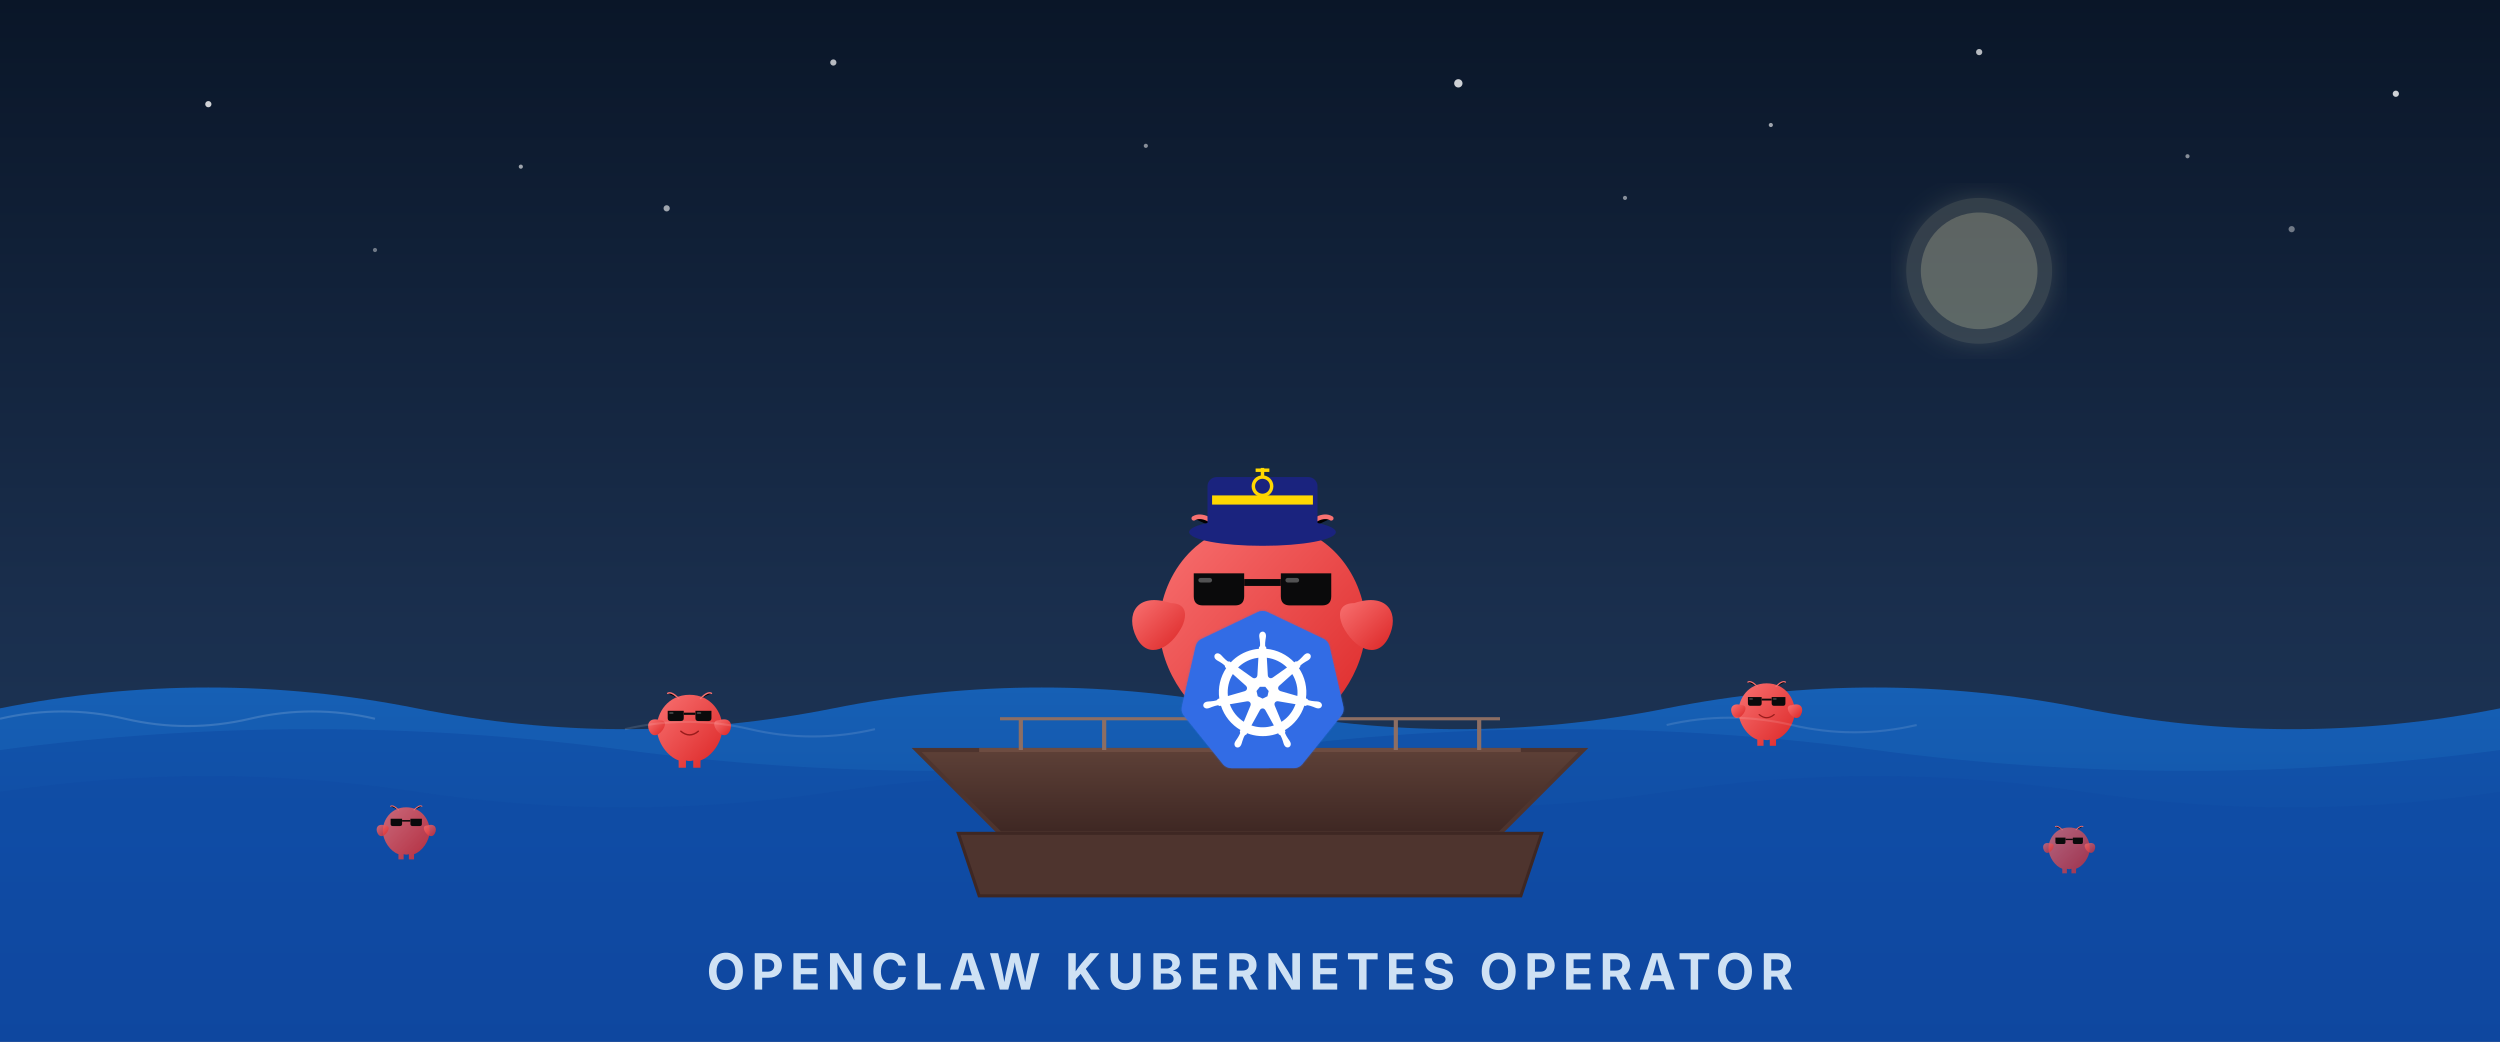
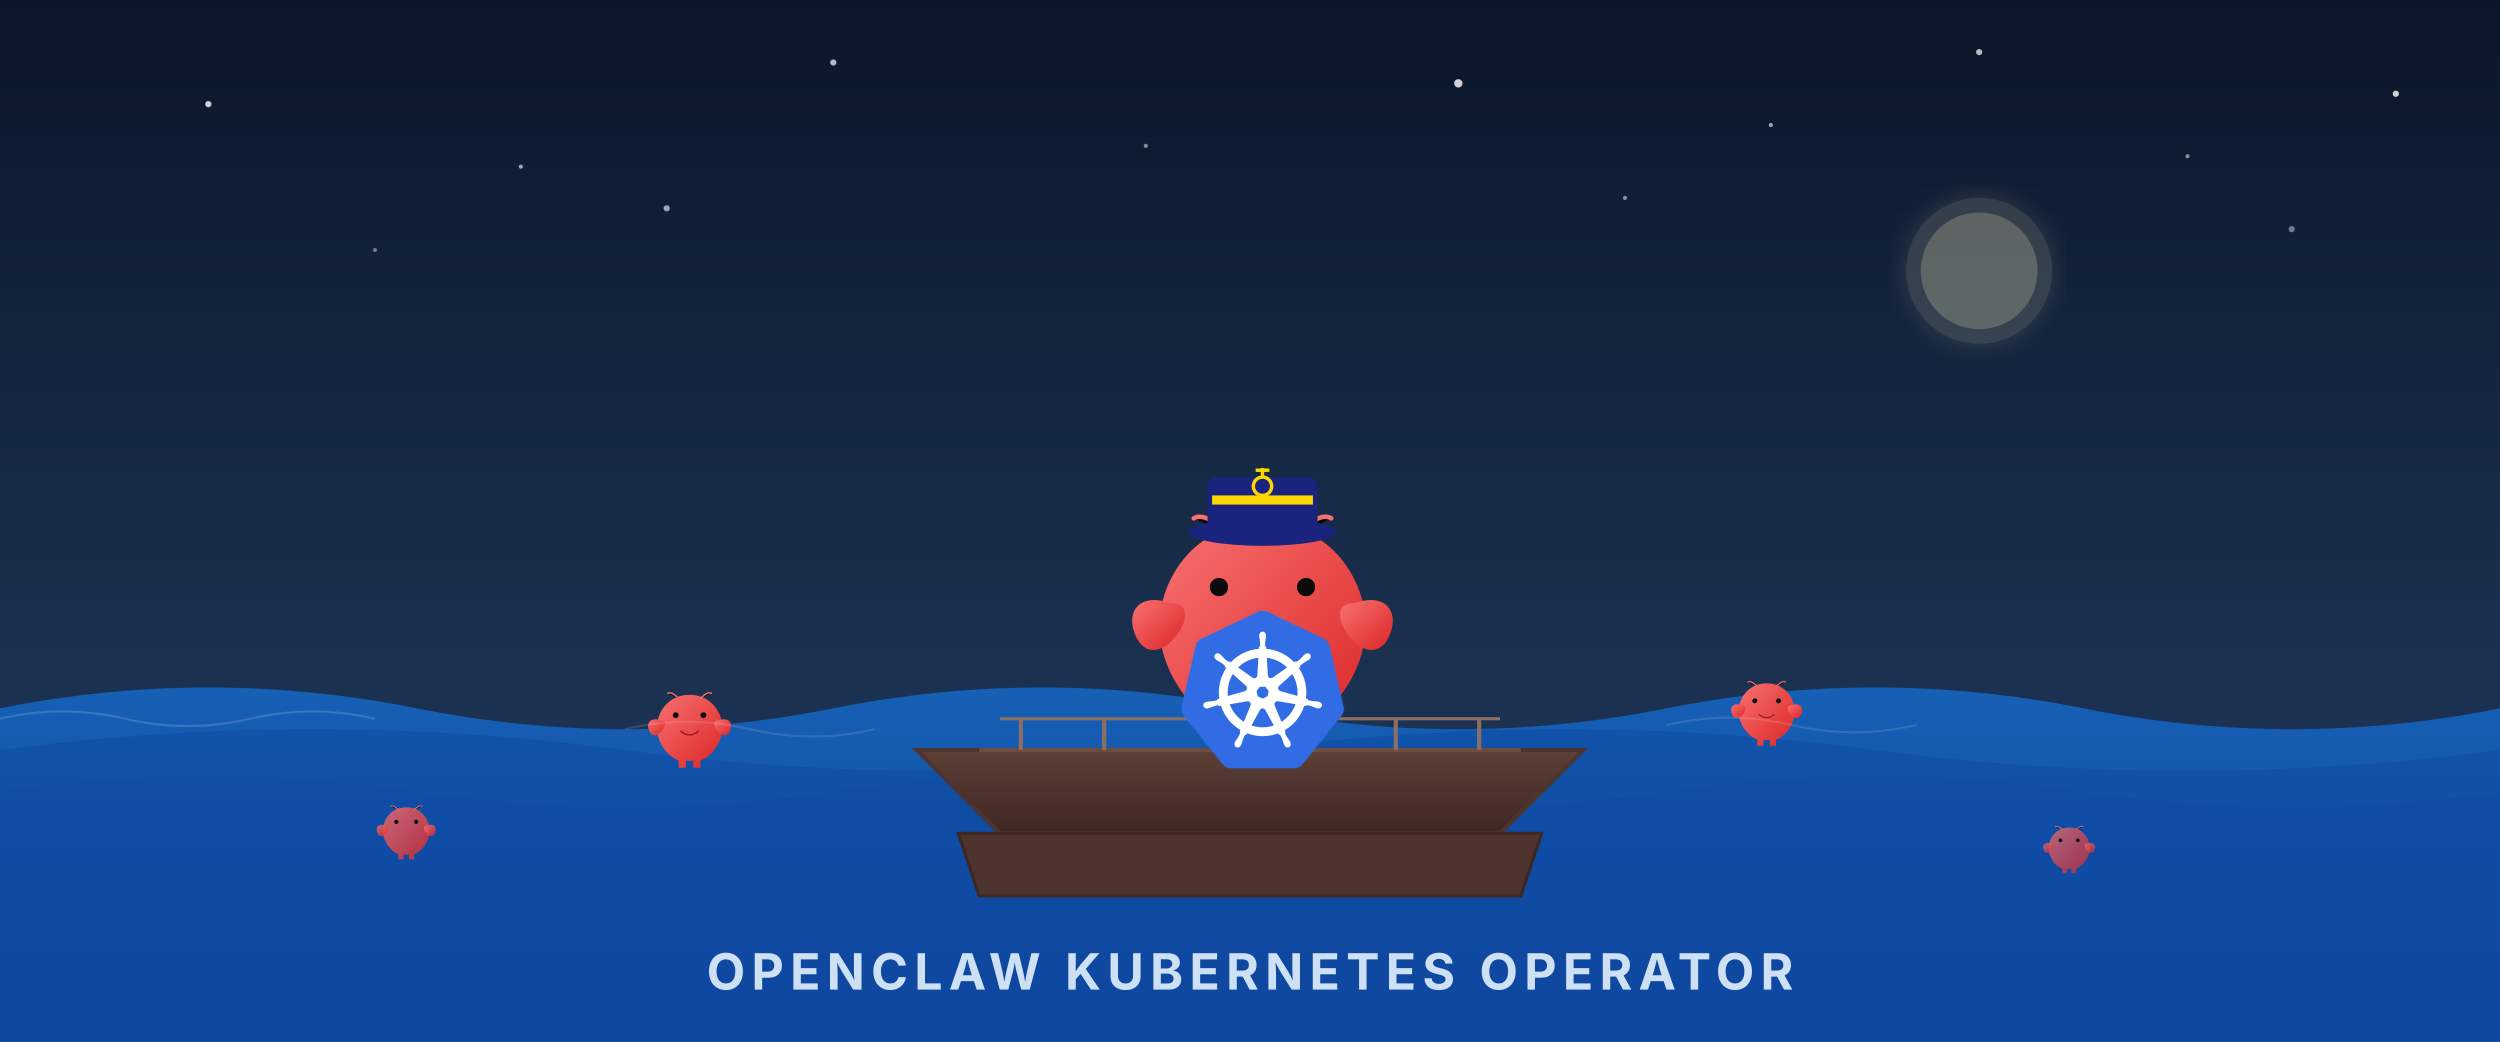
<svg xmlns="http://www.w3.org/2000/svg" viewBox="0 0 1200 500" width="1200" height="500">
  <defs>
    <linearGradient id="sky" x1="0%" y1="0%" x2="0%" y2="100%">
      <stop offset="0%" style="stop-color:#0a1628" />
      <stop offset="60%" style="stop-color:#1a2f4e" />
      <stop offset="100%" style="stop-color:#1e3a5f" />
    </linearGradient>
    <linearGradient id="ocean" x1="0%" y1="0%" x2="0%" y2="100%">
      <stop offset="0%" style="stop-color:#1565C0" />
      <stop offset="100%" style="stop-color:#0D47A1" />
    </linearGradient>
    <linearGradient id="lobster" x1="0%" y1="0%" x2="100%" y2="100%">
      <stop offset="0%" stop-color="#f87171" />
      <stop offset="100%" stop-color="#dc2626" />
    </linearGradient>
    <linearGradient id="ship" x1="0%" y1="0%" x2="0%" y2="100%">
      <stop offset="0%" style="stop-color:#5D4037" />
      <stop offset="100%" style="stop-color:#3E2723" />
    </linearGradient>
    <filter id="glow">
      <feGaussianBlur stdDeviation="3" result="blur" />
      <feMerge>
        <feMergeNode in="blur" />
        <feMergeNode in="SourceGraphic" />
      </feMerge>
    </filter>
    <filter id="softGlow">
      <feGaussianBlur stdDeviation="6" result="blur" />
      <feMerge>
        <feMergeNode in="blur" />
        <feMergeNode in="SourceGraphic" />
      </feMerge>
    </filter>
  </defs>
  <rect width="1200" height="500" fill="url(#sky)" />
  <circle cx="100" cy="50" r="1.5" fill="#fff" opacity="0.8" />
  <circle cx="250" cy="80" r="1" fill="#fff" opacity="0.6" />
  <circle cx="400" cy="30" r="1.5" fill="#fff" opacity="0.7" />
  <circle cx="550" cy="70" r="1" fill="#fff" opacity="0.5" />
  <circle cx="700" cy="40" r="2" fill="#fff" opacity="0.8" />
  <circle cx="850" cy="60" r="1" fill="#fff" opacity="0.6" />
  <circle cx="950" cy="25" r="1.5" fill="#fff" opacity="0.7" />
  <circle cx="1050" cy="75" r="1" fill="#fff" opacity="0.5" />
  <circle cx="1150" cy="45" r="1.5" fill="#fff" opacity="0.8" />
  <circle cx="180" cy="120" r="1" fill="#fff" opacity="0.4" />
  <circle cx="320" cy="100" r="1.5" fill="#fff" opacity="0.6" />
  <circle cx="780" cy="95" r="1" fill="#fff" opacity="0.5" />
  <circle cx="1100" cy="110" r="1.5" fill="#fff" opacity="0.4" />
  <path d="M0 340 Q100 320 200 340 Q300 360 400 340 Q500 320 600 340 Q700 360 800 340 Q900 320 1000 340 Q1100 360 1200 340 L1200 500 L0 500 Z" fill="url(#ocean)" opacity="0.9" />
  <path d="M0 360 Q150 340 300 360 Q450 380 600 360 Q750 340 900 360 Q1050 380 1200 360 L1200 500 L0 500 Z" fill="#0D47A1" opacity="0.5" />
  <path d="M0 380 Q100 365 200 380 Q300 395 400 380 Q500 365 600 380 Q700 395 800 380 Q900 365 1000 380 Q1100 395 1200 380 L1200 500 L0 500 Z" fill="#0D47A1" opacity="0.3" />
  <path d="M440 360 L480 400 L720 400 L760 360 Z" fill="url(#ship)" stroke="#4E342E" stroke-width="2" />
  <path d="M460 400 L470 430 L730 430 L740 400 Z" fill="#4E342E" stroke="#3E2723" stroke-width="1.5" />
  <line x1="470" y1="360" x2="730" y2="360" stroke="#6D4C41" stroke-width="2" />
  <line x1="490" y1="345" x2="490" y2="360" stroke="#8D6E63" stroke-width="2" />
  <line x1="530" y1="345" x2="530" y2="360" stroke="#8D6E63" stroke-width="2" />
  <line x1="670" y1="345" x2="670" y2="360" stroke="#8D6E63" stroke-width="2" />
  <line x1="710" y1="345" x2="710" y2="360" stroke="#8D6E63" stroke-width="2" />
  <line x1="480" y1="345" x2="720" y2="345" stroke="#8D6E63" stroke-width="1.5" />
  <g transform="translate(540, 240) scale(1.1)">
    <path d="M60 10 C30 10 15 35 15 55 C15 75 30 95 45 100 L45 110 L55 110 L55 100 C55 100 60 102 65 100 L65 110 L75 110 L75 100 C90 95 105 75 105 55 C105 35 90 10 60 10Z" fill="url(#lobster)" />
    <path d="M20 45 C5 40 0 50 5 60 C10 70 20 65 25 55 C28 48 25 45 20 45Z" fill="url(#lobster)" />
    <path d="M100 45 C115 40 120 50 115 60 C110 70 100 65 95 55 C92 48 95 45 100 45Z" fill="url(#lobster)" />
    <path d="M45 15 Q35 5 30 8" stroke="#f87171" stroke-width="2" stroke-linecap="round" />
    <path d="M75 15 Q85 5 90 8" stroke="#f87171" stroke-width="2" stroke-linecap="round" />
    <ellipse cx="60" cy="14" rx="32" ry="6" fill="#1a237e" />
    <rect x="36" y="-10" width="48" height="24" rx="4" fill="#1a237e" />
    <rect x="38" y="-2" width="44" height="4" fill="#FFD700" />
    <circle cx="60" cy="-6" r="4" fill="none" stroke="#FFD700" stroke-width="1.5" />
    <line x1="60" y1="-10" x2="60" y2="-14" stroke="#FFD700" stroke-width="1.5" />
    <line x1="57" y1="-13" x2="63" y2="-13" stroke="#FFD700" stroke-width="1.5" />
-     <path d="M30 32 L52 32 L52 42 Q52 46 48 46 L34 46 Q30 46 30 42 Z" fill="#0a0a0b" />
-     <path d="M68 32 L90 32 L90 42 Q90 46 86 46 L72 46 Q68 46 68 42 Z" fill="#0a0a0b" />
-     <path d="M52 36 L68 36" stroke="#0a0a0b" stroke-width="3" />
-     <rect x="32" y="34" width="6" height="2" fill="#fafafa" opacity="0.3" rx="1" />
-     <rect x="70" y="34" width="6" height="2" fill="#fafafa" opacity="0.3" rx="1" />
+     <circle cx="41" cy="38" r="4" fill="#0a0a0b" />
+     <circle cx="79" cy="38" r="4" fill="#0a0a0b" />
    <path d="M48 60 Q60 70 72 60" fill="none" stroke="#991b1b" stroke-width="2" stroke-linecap="round" />
  </g>
  <g transform="translate(606, 330) scale(0.10) translate(-388, -367)" filter="url(#softGlow)">
    <g transform="translate(-21.47596,-178.535)">
      <g transform="matrix(1.055686,0,0,1.055686,-1.195899,-9.941807)">
        <path fill="#326ce5" d="m 386.932,178.598 a 48.93,48.529 0 0 0 -18.751,4.745 L 112.306,305.603 A 48.93,48.529 0 0 0 85.831,338.524 L 22.705,613.15 a 48.93,48.529 0 0 0 6.643,37.208 48.93,48.529 0 0 0 2.782,3.862 L 209.236,874.425 a 48.93,48.529 0 0 0 38.255,18.26 l 284.018,-0.065 a 48.93,48.529 0 0 0 38.255,-18.228 L 746.806,654.154 a 48.93,48.529 0 0 0 9.457,-41.07 L 693.039,338.458 A 48.93,48.529 0 0 0 666.565,305.537 L 410.657,183.343 a 48.93,48.529 0 0 0 -23.725,-4.745 z" />
        <path fill="#ffffff" d="m 389.467,272.057 c -8.458,8.6e-4 -15.316,7.619 -15.315,17.017 10e-6,0.144 0.029,0.282 0.033,0.425 -0.013,1.277 -0.074,2.815 -0.033,3.927 0.202,5.42 1.383,9.569 2.094,14.563 1.288,10.688 2.368,19.548 1.702,27.783 -0.648,3.105 -2.935,5.945 -4.974,7.919 l -0.36,6.479 c -9.191,0.761 -18.444,2.156 -27.685,4.254 -39.767,9.029 -74.005,29.513 -100.072,57.17 -1.691,-1.154 -4.651,-3.277 -5.531,-3.927 -2.734,0.369 -5.498,1.213 -9.097,-0.884 -6.854,-4.614 -13.096,-10.982 -20.649,-18.653 -3.461,-3.67 -5.967,-7.164 -10.079,-10.701 -0.934,-0.803 -2.359,-1.89 -3.403,-2.716 -3.215,-2.563 -7.006,-3.9 -10.668,-4.025 -4.708,-0.161 -9.24,1.68 -12.206,5.4 -5.273,6.613 -3.585,16.722 3.763,22.58 0.075,0.059 0.154,0.106 0.229,0.164 1.01,0.819 2.246,1.867 3.174,2.553 4.364,3.222 8.349,4.871 12.697,7.429 9.16,5.657 16.753,10.347 22.776,16.002 2.352,2.507 2.763,6.925 3.076,8.836 l 4.909,4.385 c -26.278,39.546 -38.439,88.393 -31.252,138.164 l -6.414,1.865 c -1.69,2.183 -4.079,5.618 -6.578,6.643 -7.88,2.482 -16.749,3.394 -27.456,4.516 -5.027,0.418 -9.364,0.169 -14.693,1.178 -1.173,0.222 -2.807,0.648 -4.091,0.949 -0.045,0.009 -0.086,0.023 -0.131,0.033 -0.07,0.016 -0.162,0.05 -0.229,0.065 -9.027,2.181 -14.826,10.478 -12.959,18.653 1.867,8.177 10.685,13.149 19.766,11.192 0.066,-0.015 0.161,-0.018 0.229,-0.033 0.103,-0.024 0.193,-0.073 0.295,-0.098 1.266,-0.278 2.852,-0.587 3.96,-0.884 5.239,-1.403 9.034,-3.464 13.744,-5.269 10.134,-3.635 18.527,-6.671 26.703,-7.854 3.415,-0.267 7.013,2.107 8.803,3.109 l 6.676,-1.145 c 15.363,47.629 47.557,86.126 88.324,110.282 l -2.782,6.676 c 1.003,2.592 2.108,6.1 1.362,8.66 -2.973,7.709 -8.064,15.845 -13.862,24.916 -2.807,4.191 -5.681,7.443 -8.214,12.239 -0.606,1.148 -1.378,2.91 -1.963,4.123 -3.936,8.422 -1.049,18.122 6.512,21.762 7.609,3.663 17.053,-0.2 21.14,-8.639 0.006,-0.012 0.027,-0.021 0.033,-0.033 0.004,-0.009 -0.004,-0.024 0,-0.033 0.582,-1.196 1.407,-2.769 1.898,-3.894 2.17,-4.971 2.892,-9.231 4.418,-14.039 4.052,-10.179 6.279,-20.859 11.857,-27.514 1.528,-1.822 4.018,-2.523 6.6,-3.215 l 3.469,-6.283 c 35.54,13.642 75.321,17.302 115.06,8.279 9.066,-2.058 17.817,-4.722 26.278,-7.919 0.975,1.729 2.787,5.053 3.272,5.89 2.624,0.854 5.488,1.294 7.821,4.745 4.173,7.13 7.028,15.566 10.505,25.754 1.526,4.808 2.28,9.068 4.451,14.039 0.495,1.133 1.315,2.728 1.898,3.927 4.079,8.466 13.553,12.343 21.173,8.672 7.56,-3.642 10.451,-13.341 6.512,-21.762 -0.585,-1.213 -1.39,-2.976 -1.996,-4.123 -2.534,-4.796 -5.406,-8.016 -8.214,-12.206 -5.799,-9.071 -10.608,-16.606 -13.581,-24.314 -1.243,-3.976 0.21,-6.448 1.178,-9.032 -0.58,-0.665 -1.821,-4.419 -2.553,-6.185 42.367,-25.015 73.616,-64.948 88.291,-111.068 1.982,0.311 5.426,0.921 6.545,1.145 2.303,-1.519 4.421,-3.501 8.574,-3.174 8.177,1.183 16.57,4.22 26.703,7.854 4.71,1.804 8.505,3.899 13.744,5.301 1.107,0.296 2.694,0.573 3.96,0.851 0.102,0.025 0.192,0.075 0.295,0.098 0.068,0.015 0.164,0.018 0.229,0.033 9.082,1.955 17.901,-3.015 19.766,-11.192 1.865,-8.175 -3.931,-16.474 -12.959,-18.653 -1.313,-0.299 -3.175,-0.806 -4.451,-1.047 -5.329,-1.009 -9.667,-0.76 -14.693,-1.178 -10.707,-1.122 -19.576,-2.034 -27.456,-4.516 -3.213,-1.246 -5.499,-5.07 -6.61,-6.643 l -6.185,-1.8 c 3.207,-23.2 2.342,-47.345 -3.207,-71.504 -5.601,-24.384 -15.499,-46.685 -28.7,-66.333 1.587,-1.442 4.583,-4.095 5.432,-4.876 0.248,-2.748 0.035,-5.629 2.88,-8.672 6.023,-5.656 13.617,-10.345 22.776,-16.002 4.348,-2.558 8.367,-4.207 12.73,-7.429 0.987,-0.729 2.334,-1.882 3.371,-2.716 7.346,-5.86 9.038,-15.968 3.763,-22.58 -5.275,-6.612 -15.495,-7.235 -22.842,-1.374 -1.046,0.828 -2.465,1.909 -3.403,2.716 -4.112,3.537 -6.651,7.031 -10.112,10.701 -7.553,7.672 -13.796,14.072 -20.649,18.686 -2.97,1.729 -7.32,1.131 -9.294,1.014 l -5.825,4.156 C 500.273,376.863 455.049,354.595 406.353,350.269 c -0.136,-2.041 -0.315,-5.729 -0.36,-6.839 -1.994,-1.908 -4.402,-3.536 -5.007,-7.658 -0.666,-8.235 0.446,-17.095 1.734,-27.783 0.711,-4.994 1.893,-9.142 2.094,-14.563 0.046,-1.232 -0.028,-3.02 -0.033,-4.352 -10e-4,-9.398 -6.857,-17.018 -15.315,-17.017 z m -19.177,118.791 -4.549,80.339 -0.327,0.164 c -0.305,7.187 -6.22,12.926 -13.483,12.926 -2.975,0 -5.721,-0.955 -7.952,-2.585 l -0.131,0.065 -65.875,-46.698 c 20.246,-19.908 46.142,-34.621 75.987,-41.397 5.452,-1.238 10.901,-2.156 16.33,-2.814 z m 38.386,0 c 34.844,4.285 67.067,20.063 91.76,44.244 l -65.45,46.404 -0.229,-0.098 c -5.809,4.243 -13.994,3.19 -18.522,-2.487 -1.855,-2.326 -2.828,-5.06 -2.945,-7.821 l -0.066,-0.033 z m -154.592,74.22 60.148,53.8 -0.065,0.327 c 5.429,4.72 6.23,12.91 1.702,18.588 -1.855,2.326 -4.338,3.886 -7.003,4.614 l -0.065,0.262 -77.1,22.253 c -3.924,-35.882 4.533,-70.763 22.384,-99.843 z m 270.339,0.033 c 8.937,14.485 15.704,30.664 19.733,48.204 3.98,17.329 4.979,34.627 3.338,51.345 l -77.492,-22.318 -0.065,-0.327 c -6.939,-1.897 -11.204,-8.955 -9.588,-16.035 0.662,-2.9 2.201,-5.354 4.287,-7.167 l -0.033,-0.164 59.821,-53.538 z M 377.13,523.023 h 24.642 l 15.315,19.144 -5.498,23.889 -22.122,10.636 -22.187,-10.668 -5.498,-23.889 z m 78.998,65.515 c 1.047,-0.053 2.09,0.042 3.109,0.229 l 0.131,-0.164 79.75,13.483 c -11.671,32.791 -34.005,61.198 -63.846,80.208 l -30.958,-74.776 0.098,-0.131 c -2.844,-6.608 0.002,-14.357 6.545,-17.508 1.675,-0.807 3.425,-1.254 5.171,-1.342 z m -133.942,0.327 c 6.086,0.085 11.545,4.309 12.959,10.505 0.662,2.9 0.34,5.774 -0.753,8.312 l 0.229,0.295 -30.63,74.023 C 275.352,663.623 252.542,636.108 240.341,602.348 l 79.063,-13.417 0.131,0.164 c 0.884,-0.163 1.781,-0.241 2.651,-0.229 z m 66.791,32.43 c 2.12,-0.078 4.271,0.357 6.316,1.342 2.68,1.291 4.751,3.323 6.054,5.76 h 0.295 l 38.975,70.424 c -5.058,1.696 -10.258,3.145 -15.577,4.352 -29.808,6.768 -59.521,4.717 -86.426,-4.451 l 38.877,-70.293 h 0.065 c 2.333,-4.361 6.757,-6.963 11.421,-7.134 z" />
      </g>
    </g>
  </g>
  <g transform="translate(310, 330) scale(0.35)">
    <path d="M60 10 C30 10 15 35 15 55 C15 75 30 95 45 100 L45 110 L55 110 L55 100 C55 100 60 102 65 100 L65 110 L75 110 L75 100 C90 95 105 75 105 55 C105 35 90 10 60 10Z" fill="url(#lobster)" />
    <path d="M20 45 C5 40 0 50 5 60 C10 70 20 65 25 55 C28 48 25 45 20 45Z" fill="url(#lobster)" />
    <path d="M100 45 C115 40 120 50 115 60 C110 70 100 65 95 55 C92 48 95 45 100 45Z" fill="url(#lobster)" />
    <path d="M45 15 Q35 5 30 8" stroke="#f87171" stroke-width="2" stroke-linecap="round" />
    <path d="M75 15 Q85 5 90 8" stroke="#f87171" stroke-width="2" stroke-linecap="round" />
-     <path d="M30 32 L52 32 L52 42 Q52 46 48 46 L34 46 Q30 46 30 42 Z" fill="#0a0a0b" />
-     <path d="M68 32 L90 32 L90 42 Q90 46 86 46 L72 46 Q68 46 68 42 Z" fill="#0a0a0b" />
-     <path d="M52 36 L68 36" stroke="#0a0a0b" stroke-width="3" />
-     <rect x="32" y="34" width="6" height="2" fill="#fafafa" opacity="0.3" rx="1" />
-     <rect x="70" y="34" width="6" height="2" fill="#fafafa" opacity="0.3" rx="1" />
+     <circle cx="41" cy="38" r="4" fill="#0a0a0b" />
+     <circle cx="79" cy="38" r="4" fill="#0a0a0b" />
    <path d="M48 60 Q60 70 72 60" fill="none" stroke="#991b1b" stroke-width="2" stroke-linecap="round" />
  </g>
  <g transform="translate(830, 325) scale(0.3)">
    <path d="M60 10 C30 10 15 35 15 55 C15 75 30 95 45 100 L45 110 L55 110 L55 100 C55 100 60 102 65 100 L65 110 L75 110 L75 100 C90 95 105 75 105 55 C105 35 90 10 60 10Z" fill="url(#lobster)" />
    <path d="M20 45 C5 40 0 50 5 60 C10 70 20 65 25 55 C28 48 25 45 20 45Z" fill="url(#lobster)" />
    <path d="M100 45 C115 40 120 50 115 60 C110 70 100 65 95 55 C92 48 95 45 100 45Z" fill="url(#lobster)" />
    <path d="M45 15 Q35 5 30 8" stroke="#f87171" stroke-width="2" stroke-linecap="round" />
    <path d="M75 15 Q85 5 90 8" stroke="#f87171" stroke-width="2" stroke-linecap="round" />
-     <path d="M30 32 L52 32 L52 42 Q52 46 48 46 L34 46 Q30 46 30 42 Z" fill="#0a0a0b" />
-     <path d="M68 32 L90 32 L90 42 Q90 46 86 46 L72 46 Q68 46 68 42 Z" fill="#0a0a0b" />
-     <path d="M52 36 L68 36" stroke="#0a0a0b" stroke-width="3" />
-     <rect x="32" y="34" width="6" height="2" fill="#fafafa" opacity="0.3" rx="1" />
-     <rect x="70" y="34" width="6" height="2" fill="#fafafa" opacity="0.3" rx="1" />
+     <circle cx="41" cy="38" r="4" fill="#0a0a0b" />
+     <circle cx="79" cy="38" r="4" fill="#0a0a0b" />
    <path d="M48 60 Q60 70 72 60" fill="none" stroke="#991b1b" stroke-width="2" stroke-linecap="round" />
  </g>
  <g transform="translate(180, 385) scale(0.25)">
    <path d="M60 10 C30 10 15 35 15 55 C15 75 30 95 45 100 L45 110 L55 110 L55 100 C55 100 60 102 65 100 L65 110 L75 110 L75 100 C90 95 105 75 105 55 C105 35 90 10 60 10Z" fill="url(#lobster)" opacity="0.8" />
    <path d="M20 45 C5 40 0 50 5 60 C10 70 20 65 25 55 C28 48 25 45 20 45Z" fill="url(#lobster)" opacity="0.8" />
    <path d="M100 45 C115 40 120 50 115 60 C110 70 100 65 95 55 C92 48 95 45 100 45Z" fill="url(#lobster)" opacity="0.8" />
    <path d="M45 15 Q35 5 30 8" stroke="#f87171" stroke-width="2" stroke-linecap="round" />
    <path d="M75 15 Q85 5 90 8" stroke="#f87171" stroke-width="2" stroke-linecap="round" />
-     <path d="M30 32 L52 32 L52 42 Q52 46 48 46 L34 46 Q30 46 30 42 Z" fill="#0a0a0b" />
-     <path d="M68 32 L90 32 L90 42 Q90 46 86 46 L72 46 Q68 46 68 42 Z" fill="#0a0a0b" />
-     <path d="M52 36 L68 36" stroke="#0a0a0b" stroke-width="3" />
+     <circle cx="41" cy="38" r="4" fill="#0a0a0b" />
+     <circle cx="79" cy="38" r="4" fill="#0a0a0b" />
  </g>
  <g transform="translate(980, 395) scale(0.22)">
    <path d="M60 10 C30 10 15 35 15 55 C15 75 30 95 45 100 L45 110 L55 110 L55 100 C55 100 60 102 65 100 L65 110 L75 110 L75 100 C90 95 105 75 105 55 C105 35 90 10 60 10Z" fill="url(#lobster)" opacity="0.7" />
    <path d="M20 45 C5 40 0 50 5 60 C10 70 20 65 25 55 C28 48 25 45 20 45Z" fill="url(#lobster)" opacity="0.7" />
    <path d="M100 45 C115 40 120 50 115 60 C110 70 100 65 95 55 C92 48 95 45 100 45Z" fill="url(#lobster)" opacity="0.7" />
    <path d="M45 15 Q35 5 30 8" stroke="#f87171" stroke-width="2" stroke-linecap="round" />
    <path d="M75 15 Q85 5 90 8" stroke="#f87171" stroke-width="2" stroke-linecap="round" />
-     <path d="M30 32 L52 32 L52 42 Q52 46 48 46 L34 46 Q30 46 30 42 Z" fill="#0a0a0b" />
-     <path d="M68 32 L90 32 L90 42 Q90 46 86 46 L72 46 Q68 46 68 42 Z" fill="#0a0a0b" />
-     <path d="M52 36 L68 36" stroke="#0a0a0b" stroke-width="3" />
+     <circle cx="41" cy="38" r="4" fill="#0a0a0b" />
+     <circle cx="79" cy="38" r="4" fill="#0a0a0b" />
  </g>
  <ellipse cx="950" cy="130" rx="35" ry="35" fill="#FFF9C4" opacity="0.15" filter="url(#softGlow)" />
  <ellipse cx="950" cy="130" rx="28" ry="28" fill="#FFF9C4" opacity="0.2" />
  <text x="600" y="475" text-anchor="middle" fill="#E3F2FD" font-family="system-ui, -apple-system, sans-serif" font-size="24" font-weight="700" letter-spacing="3" opacity="0.9">OPENCLAW KUBERNETES OPERATOR</text>
  <path d="M0 345 Q30 338 60 345 Q90 352 120 345 Q150 338 180 345" fill="none" stroke="#fff" stroke-width="1" opacity="0.15" />
  <path d="M300 350 Q330 343 360 350 Q390 357 420 350" fill="none" stroke="#fff" stroke-width="1" opacity="0.12" />
  <path d="M800 348 Q830 341 860 348 Q890 355 920 348" fill="none" stroke="#fff" stroke-width="1" opacity="0.12" />
</svg>
